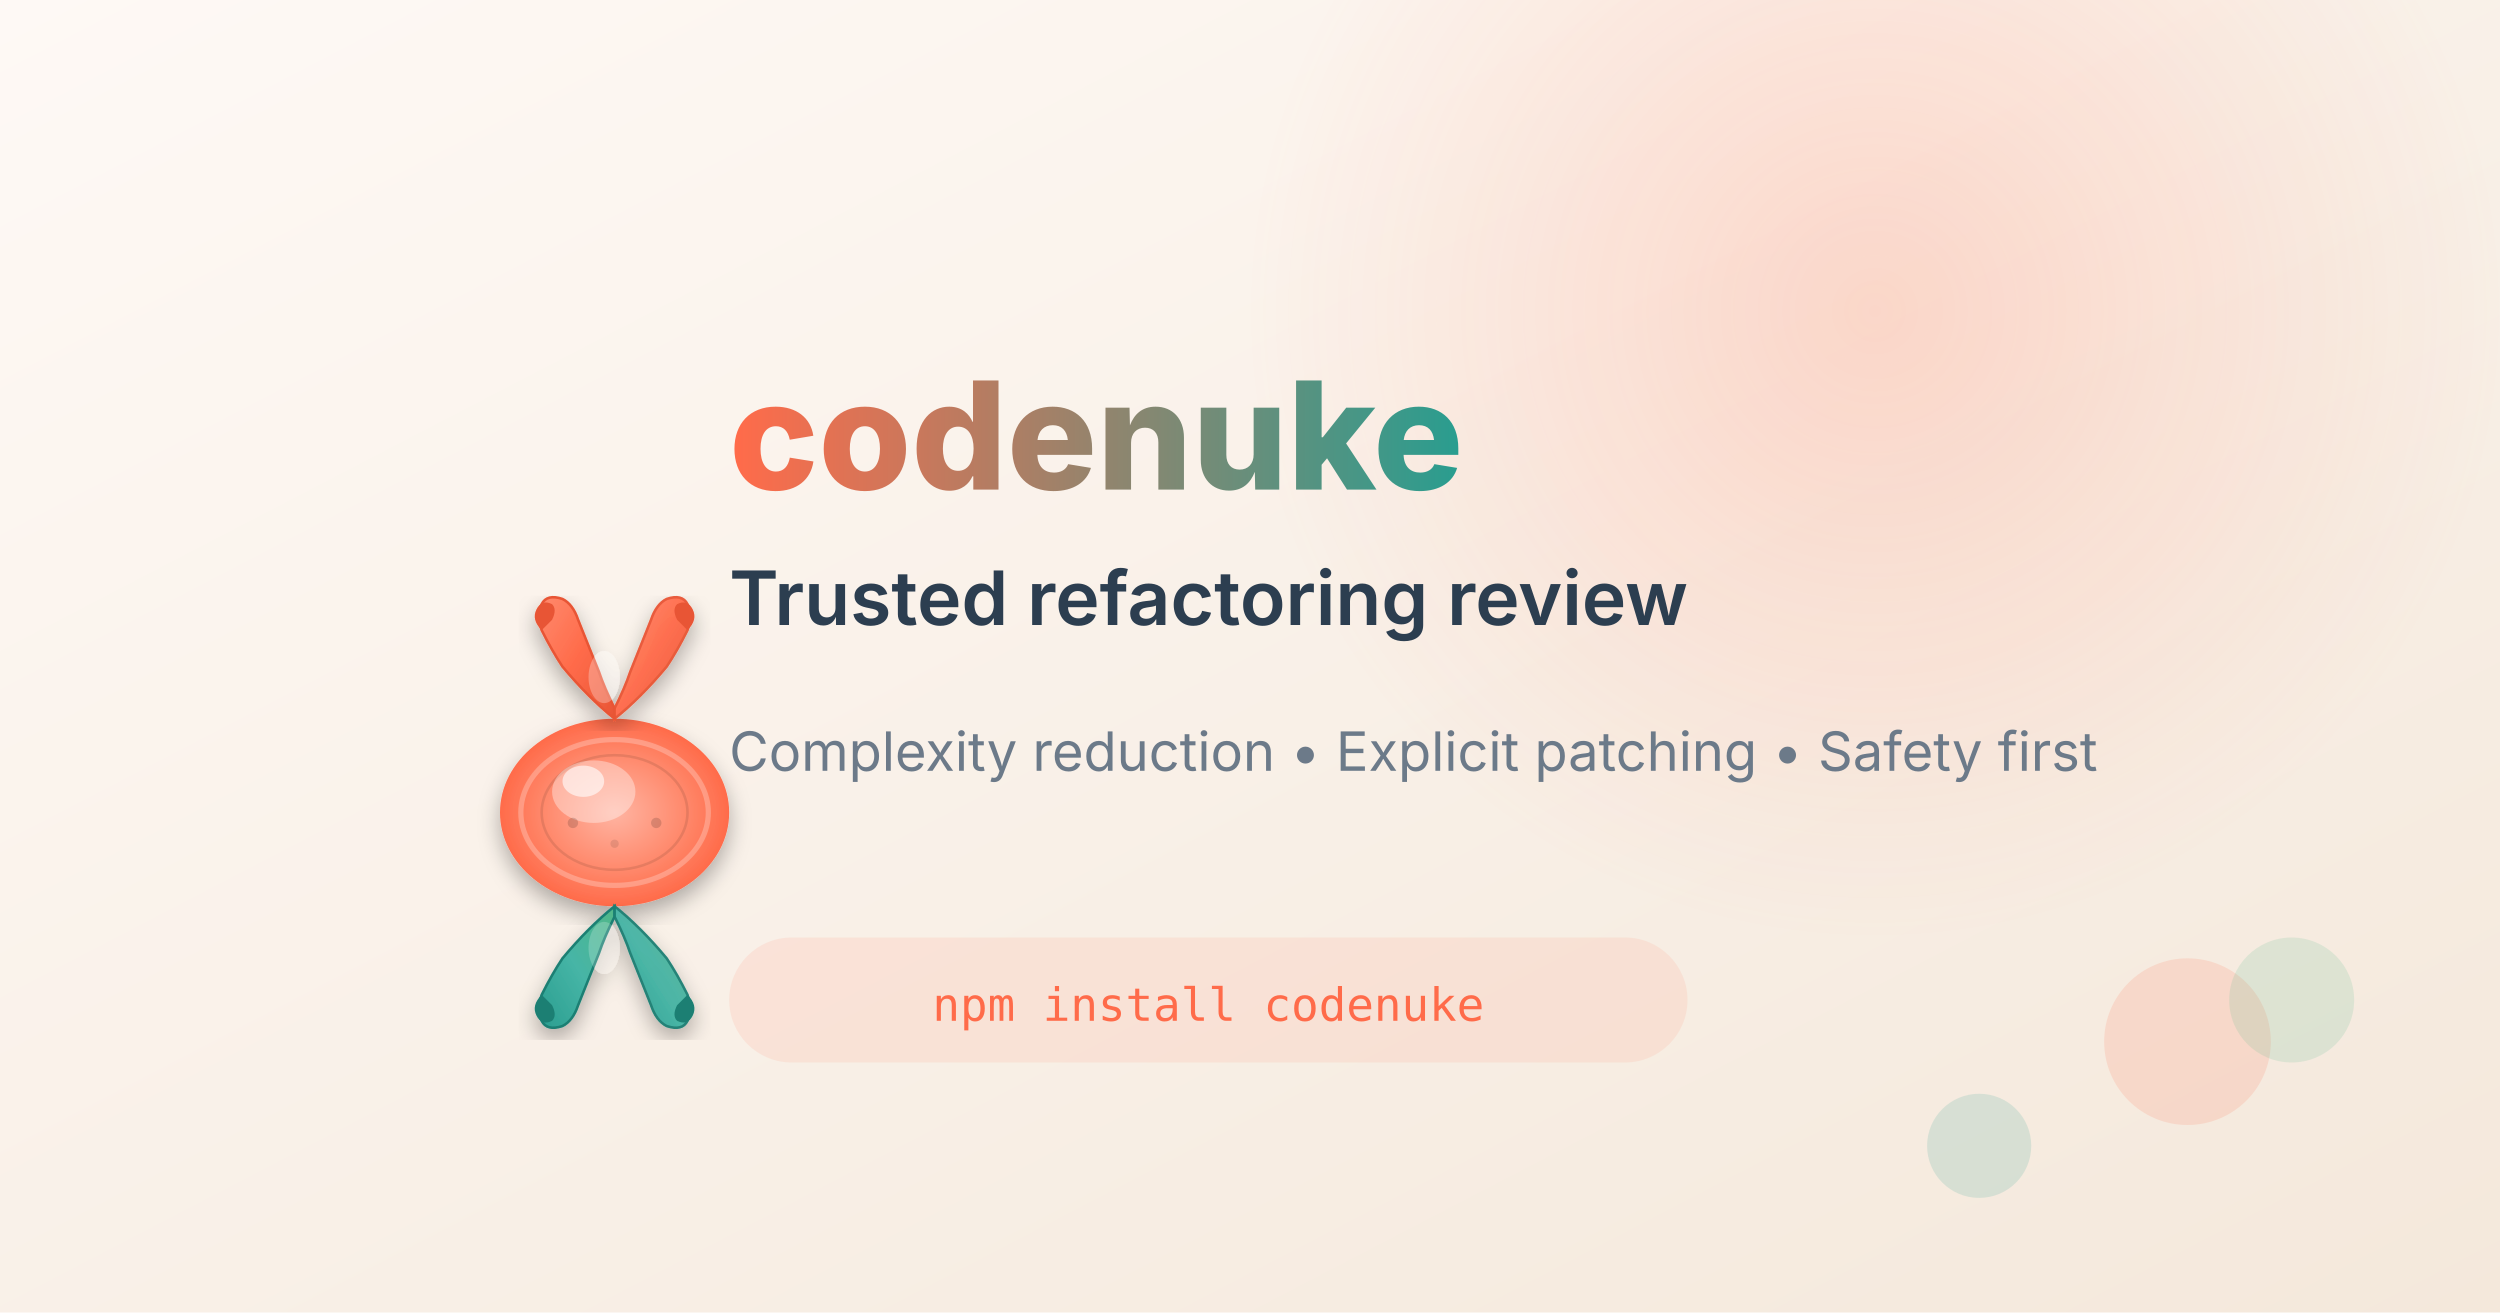
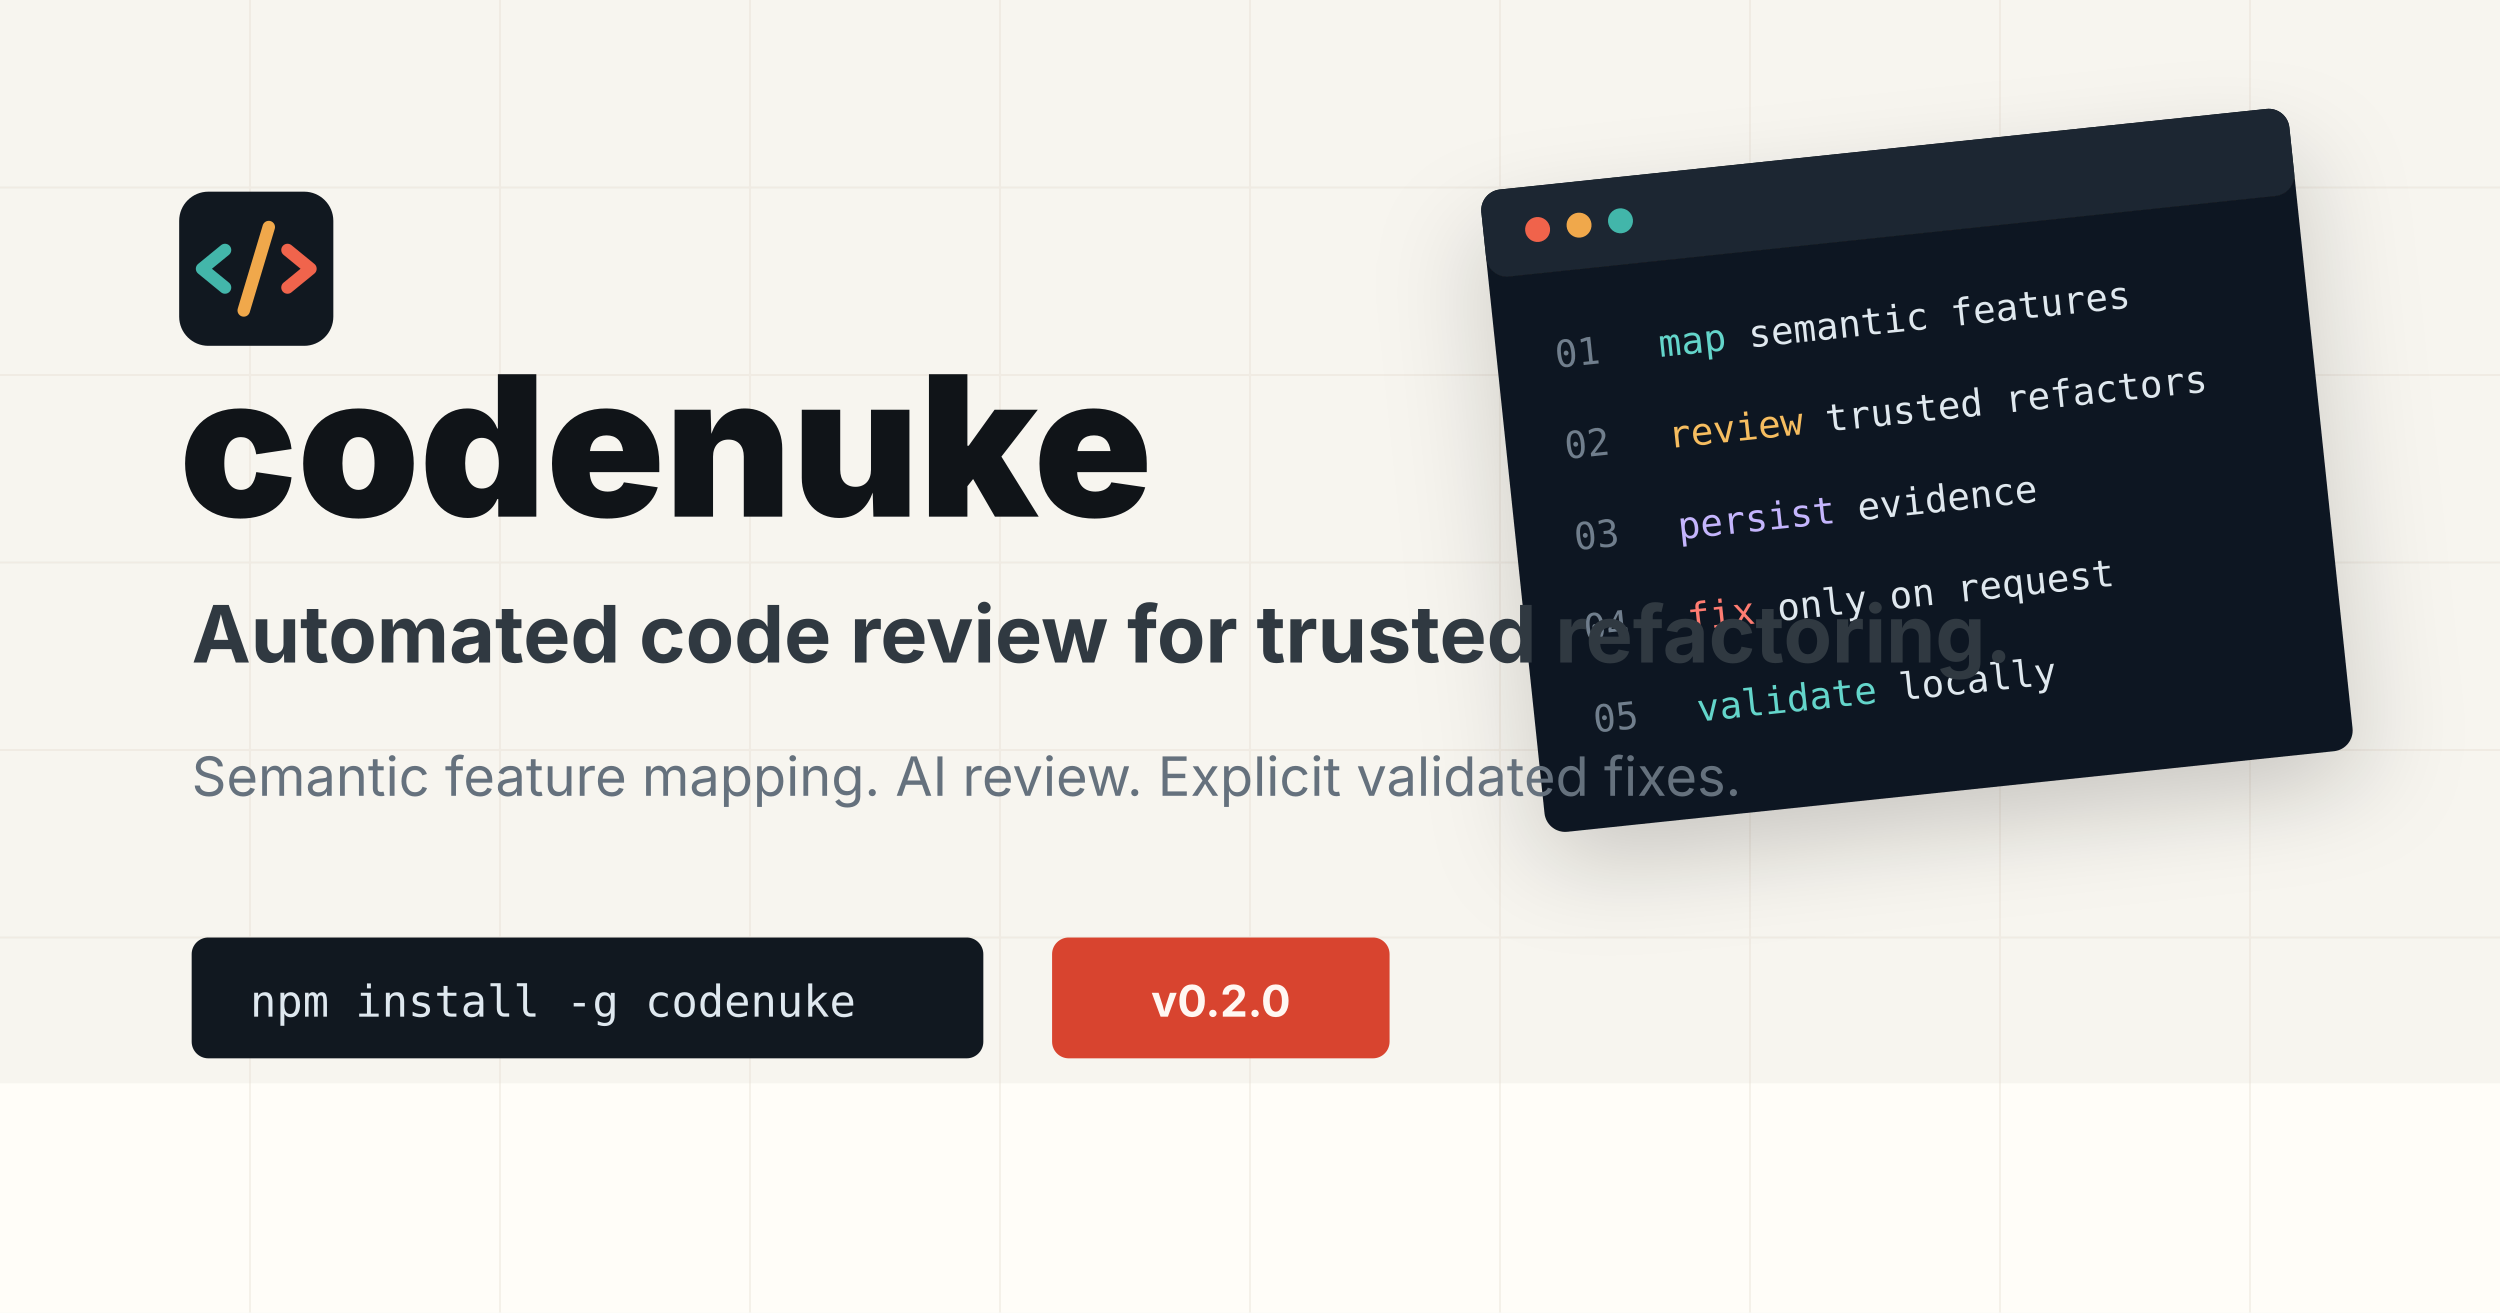
- <svg xmlns="http://www.w3.org/2000/svg" viewBox="0 0 1200 630" role="img">
+ <svg xmlns="http://www.w3.org/2000/svg" viewBox="0 0 1200 630" role="img" aria-label="Codenuke automated code review">
  <defs>
-     <linearGradient id="bg" x1="0%" y1="0%" x2="100%" y2="100%">
-       <stop offset="0%" style="stop-color:#fef9f5;stop-opacity:1" />
-       <stop offset="100%" style="stop-color:#f4e8db;stop-opacity:1" />
-     </linearGradient>
-     <linearGradient id="textGrad" x1="0%" y1="0%" x2="100%" y2="0%">
-       <stop offset="0%" style="stop-color:#ff6b4a;stop-opacity:1" />
-       <stop offset="100%" style="stop-color:#2a9d8f;stop-opacity:1" />
-     </linearGradient>
-     <radialGradient id="glow" cx="50%" cy="50%">
-       <stop offset="0%" style="stop-color:#ff6b4a;stop-opacity:0.2" />
-       <stop offset="100%" style="stop-color:#ff6b4a;stop-opacity:0" />
-     </radialGradient>
-     <linearGradient id="clawGradTop" x1="0%" y1="0%" x2="100%" y2="100%">
-       <stop offset="0%" style="stop-color:#ff8a6d;stop-opacity:1" />
-       <stop offset="50%" style="stop-color:#ff6b4a;stop-opacity:1" />
-       <stop offset="100%" style="stop-color:#e85535;stop-opacity:1" />
-     </linearGradient>
-     <linearGradient id="clawGradBottom" x1="0%" y1="100%" x2="100%" y2="0%">
-       <stop offset="0%" style="stop-color:#2a9d8f;stop-opacity:1" />
-       <stop offset="50%" style="stop-color:#46b5a6;stop-opacity:1" />
-       <stop offset="100%" style="stop-color:#52b788;stop-opacity:1" />
-     </linearGradient>
-     <radialGradient id="jointGrad" cx="50%" cy="50%">
-       <stop offset="0%" style="stop-color:#ffb4a2;stop-opacity:1" />
-       <stop offset="60%" style="stop-color:#ff8a6d;stop-opacity:1" />
-       <stop offset="100%" style="stop-color:#ff6b4a;stop-opacity:1" />
-     </radialGradient>
-     <filter id="clawShadow">
-       <feDropShadow dx="0" dy="2" stdDeviation="2" flood-opacity="0.3" />
+     <filter id="shadow" x="-20%" y="-20%" width="140%" height="150%">
+       <feDropShadow dx="0" dy="18" stdDeviation="24" flood-color="#1a1410" flood-opacity="0.18" />
    </filter>
  </defs>
-   <rect width="1200" height="630" fill="url(#bg)" />
-   <circle cx="900" cy="150" r="300" fill="url(#glow)" />
-   <g transform="translate(170, 265) scale(2.5)">
-     <ellipse cx="50" cy="50" rx="22" ry="18" fill="url(#jointGrad)" filter="url(#clawShadow)" />
-     <g filter="url(#clawShadow)">
-       <path d="M 50 32 Q 45 28, 40 22 Q 38 19, 36 15 Q 35 12, 36 10 Q 37 8, 40 9 Q 42 10, 43 13 Q 45 18, 47 23 Q 48 26, 50 30 Z" fill="url(#clawGradTop)" stroke="#e85535" stroke-width="0.5" />
-       <path d="M 50 32 Q 55 28, 60 22 Q 62 19, 64 15 Q 65 12, 64 10 Q 63 8, 60 9 Q 58 10, 57 13 Q 55 18, 53 23 Q 52 26, 50 30 Z" fill="url(#clawGradTop)" stroke="#e85535" stroke-width="0.5" opacity="0.95" />
-       <path d="M 36 15 Q 34 13, 35 11 Q 36 9, 38 10 Q 39 11, 38 13 Z" fill="#e85535" />
-       <path d="M 64 15 Q 66 13, 65 11 Q 64 9, 62 10 Q 61 11, 62 13 Z" fill="#e85535" />
-       <ellipse cx="48" cy="24" rx="3" ry="5" fill="rgba(255,255,255,0.35)" opacity="0.8" />
+   <rect width="1200" height="630" fill="#f7f5ef" />
+   <path d="M0 520h1200v110H0z" fill="#fffdf8" />
+   <g opacity="0.32" stroke="#ded7c9" stroke-width="1">
+     <path d="M0 90h1200M0 180h1200M0 270h1200M0 360h1200M0 450h1200" />
+     <path d="M120 0v630M240 0v630M360 0v630M480 0v630M600 0v630M720 0v630M840 0v630M960 0v630M1080 0v630" />
+   </g>
+   <g transform="translate(710 92) rotate(-6)" filter="url(#shadow)">
+     <rect width="390" height="310" rx="10" fill="#111820" />
+     <rect width="390" height="42" rx="10" fill="#1b2530" />
+     <circle cx="26" cy="21" r="6" fill="#f0644c" />
+     <circle cx="46" cy="21" r="6" fill="#f0a84b" />
+     <circle cx="66" cy="21" r="6" fill="#43b6aa" />
+     <g font-family="SFMono-Regular, Menlo, Consolas, monospace" font-size="18">
+       <text x="28" y="88" fill="#6f7e8d">01</text>
+       <text x="78" y="88" fill="#dfe8ef">
+         <tspan fill="#64d5cb">map</tspan> semantic features</text>
+       <text x="28" y="132" fill="#6f7e8d">02</text>
+       <text x="78" y="132" fill="#dfe8ef">
+         <tspan fill="#f6bd60">review</tspan> trusted refactors</text>
+       <text x="28" y="176" fill="#6f7e8d">03</text>
+       <text x="78" y="176" fill="#dfe8ef">
+         <tspan fill="#c4b5fd">persist</tspan> evidence</text>
+       <text x="28" y="220" fill="#6f7e8d">04</text>
+       <text x="78" y="220" fill="#dfe8ef">
+         <tspan fill="#ff7b72">fix</tspan> only on request</text>
+       <text x="28" y="264" fill="#6f7e8d">05</text>
+       <text x="78" y="264" fill="#dfe8ef">
+         <tspan fill="#64d5cb">validate</tspan> locally</text>
    </g>
-     <g filter="url(#clawShadow)">
-       <path d="M 50 68 Q 45 72, 40 78 Q 38 81, 36 85 Q 35 88, 36 90 Q 37 92, 40 91 Q 42 90, 43 87 Q 45 82, 47 77 Q 48 74, 50 70 Z" fill="url(#clawGradBottom)" stroke="#1a7f73" stroke-width="0.5" />
-       <path d="M 50 68 Q 55 72, 60 78 Q 62 81, 64 85 Q 65 88, 64 90 Q 63 92, 60 91 Q 58 90, 57 87 Q 55 82, 53 77 Q 52 74, 50 70 Z" fill="url(#clawGradBottom)" stroke="#1a7f73" stroke-width="0.5" opacity="0.95" />
-       <path d="M 36 85 Q 34 87, 35 89 Q 36 91, 38 90 Q 39 89, 38 87 Z" fill="#1a7f73" />
-       <path d="M 64 85 Q 66 87, 65 89 Q 64 91, 62 90 Q 61 89, 62 87 Z" fill="#1a7f73" />
-       <ellipse cx="48" cy="76" rx="3" ry="5" fill="rgba(255,255,255,0.25)" opacity="0.8" />
-     </g>
-     <ellipse cx="50" cy="50" rx="18" ry="14" fill="none" stroke="rgba(255,255,255,0.25)" stroke-width="1" />
-     <ellipse cx="50" cy="50" rx="14" ry="11" fill="none" stroke="rgba(0,0,0,0.1)" stroke-width="0.5" />
-     <ellipse cx="46" cy="46" rx="8" ry="6" fill="rgba(255,255,255,0.4)" opacity="0.9" />
-     <ellipse cx="44" cy="44" rx="4" ry="3" fill="rgba(255,255,255,0.6)" />
-     <circle cx="42" cy="52" r="1" fill="rgba(0,0,0,0.15)" />
-     <circle cx="58" cy="52" r="1" fill="rgba(0,0,0,0.15)" />
-     <circle cx="50" cy="56" r="0.8" fill="rgba(0,0,0,0.1)" />
  </g>
-   <text x="350" y="235" font-family="Inter, sans-serif" font-size="72" font-weight="800" fill="url(#textGrad)">
-     codenuke
-   </text>
-   <text x="350" y="300" font-family="Inter, sans-serif" font-size="36" font-weight="600" fill="#2c3e50">
-     Trusted refactoring review
-   </text>
-   <text x="350" y="370" font-family="Inter, sans-serif" font-size="26" fill="#6c7a89">
-     Complexity reduction • Explicit patching • Safety first
-   </text>
-   <g transform="translate(350, 450)">
-     <rect width="460" height="60" rx="30" fill="#ff6b4a" opacity="0.1" />
-     <text x="230" y="40" font-family="JetBrains Mono, monospace" font-size="22" font-weight="500" fill="#ff6b4a" text-anchor="middle">
-       npm install codenuke
-     </text>
+   <g transform="translate(86 92)">
+     <rect width="74" height="74" rx="14" fill="#111820" />
+     <path d="M22 28 11 37l11 9" fill="none" stroke="#43b6aa" stroke-width="6" stroke-linecap="round" stroke-linejoin="round" />
+     <path d="M52 28 63 37 52 46" fill="none" stroke="#f0644c" stroke-width="6" stroke-linecap="round" stroke-linejoin="round" />
+     <path d="M43 17 31 57" fill="none" stroke="#f0a84b" stroke-width="6" stroke-linecap="round" />
  </g>
-   <circle cx="1050" cy="500" r="40" fill="#ff6b4a" opacity="0.15" />
-   <circle cx="950" cy="550" r="25" fill="#2a9d8f" opacity="0.15" />
-   <circle cx="1100" cy="480" r="30" fill="#52b788" opacity="0.15" />
+   <text x="86" y="248" font-family="Inter, Arial, sans-serif" font-size="94" font-weight="850" fill="#101418">codenuke</text>
+   <text x="92" y="318" font-family="Inter, Arial, sans-serif" font-size="38" font-weight="650" fill="#303941">Automated code review for trusted refactoring.</text>
+   <text x="92" y="382" font-family="Inter, Arial, sans-serif" font-size="26" fill="#65717d">Semantic feature mapping. AI review. Explicit validated fixes.</text>
+   <g transform="translate(92 450)">
+     <rect width="380" height="58" rx="8" fill="#111820" />
+     <text x="28" y="38" font-family="SFMono-Regular, Menlo, Consolas, monospace" font-size="21" fill="#dfe8ef">npm install -g codenuke</text>
+   </g>
+   <g transform="translate(505 450)">
+     <rect width="162" height="58" rx="8" fill="#d8442f" />
+     <text x="81" y="38" text-anchor="middle" font-family="Inter, Arial, sans-serif" font-size="21" font-weight="750" fill="#fff7f2">v0.2.0</text>
+   </g>
</svg>
